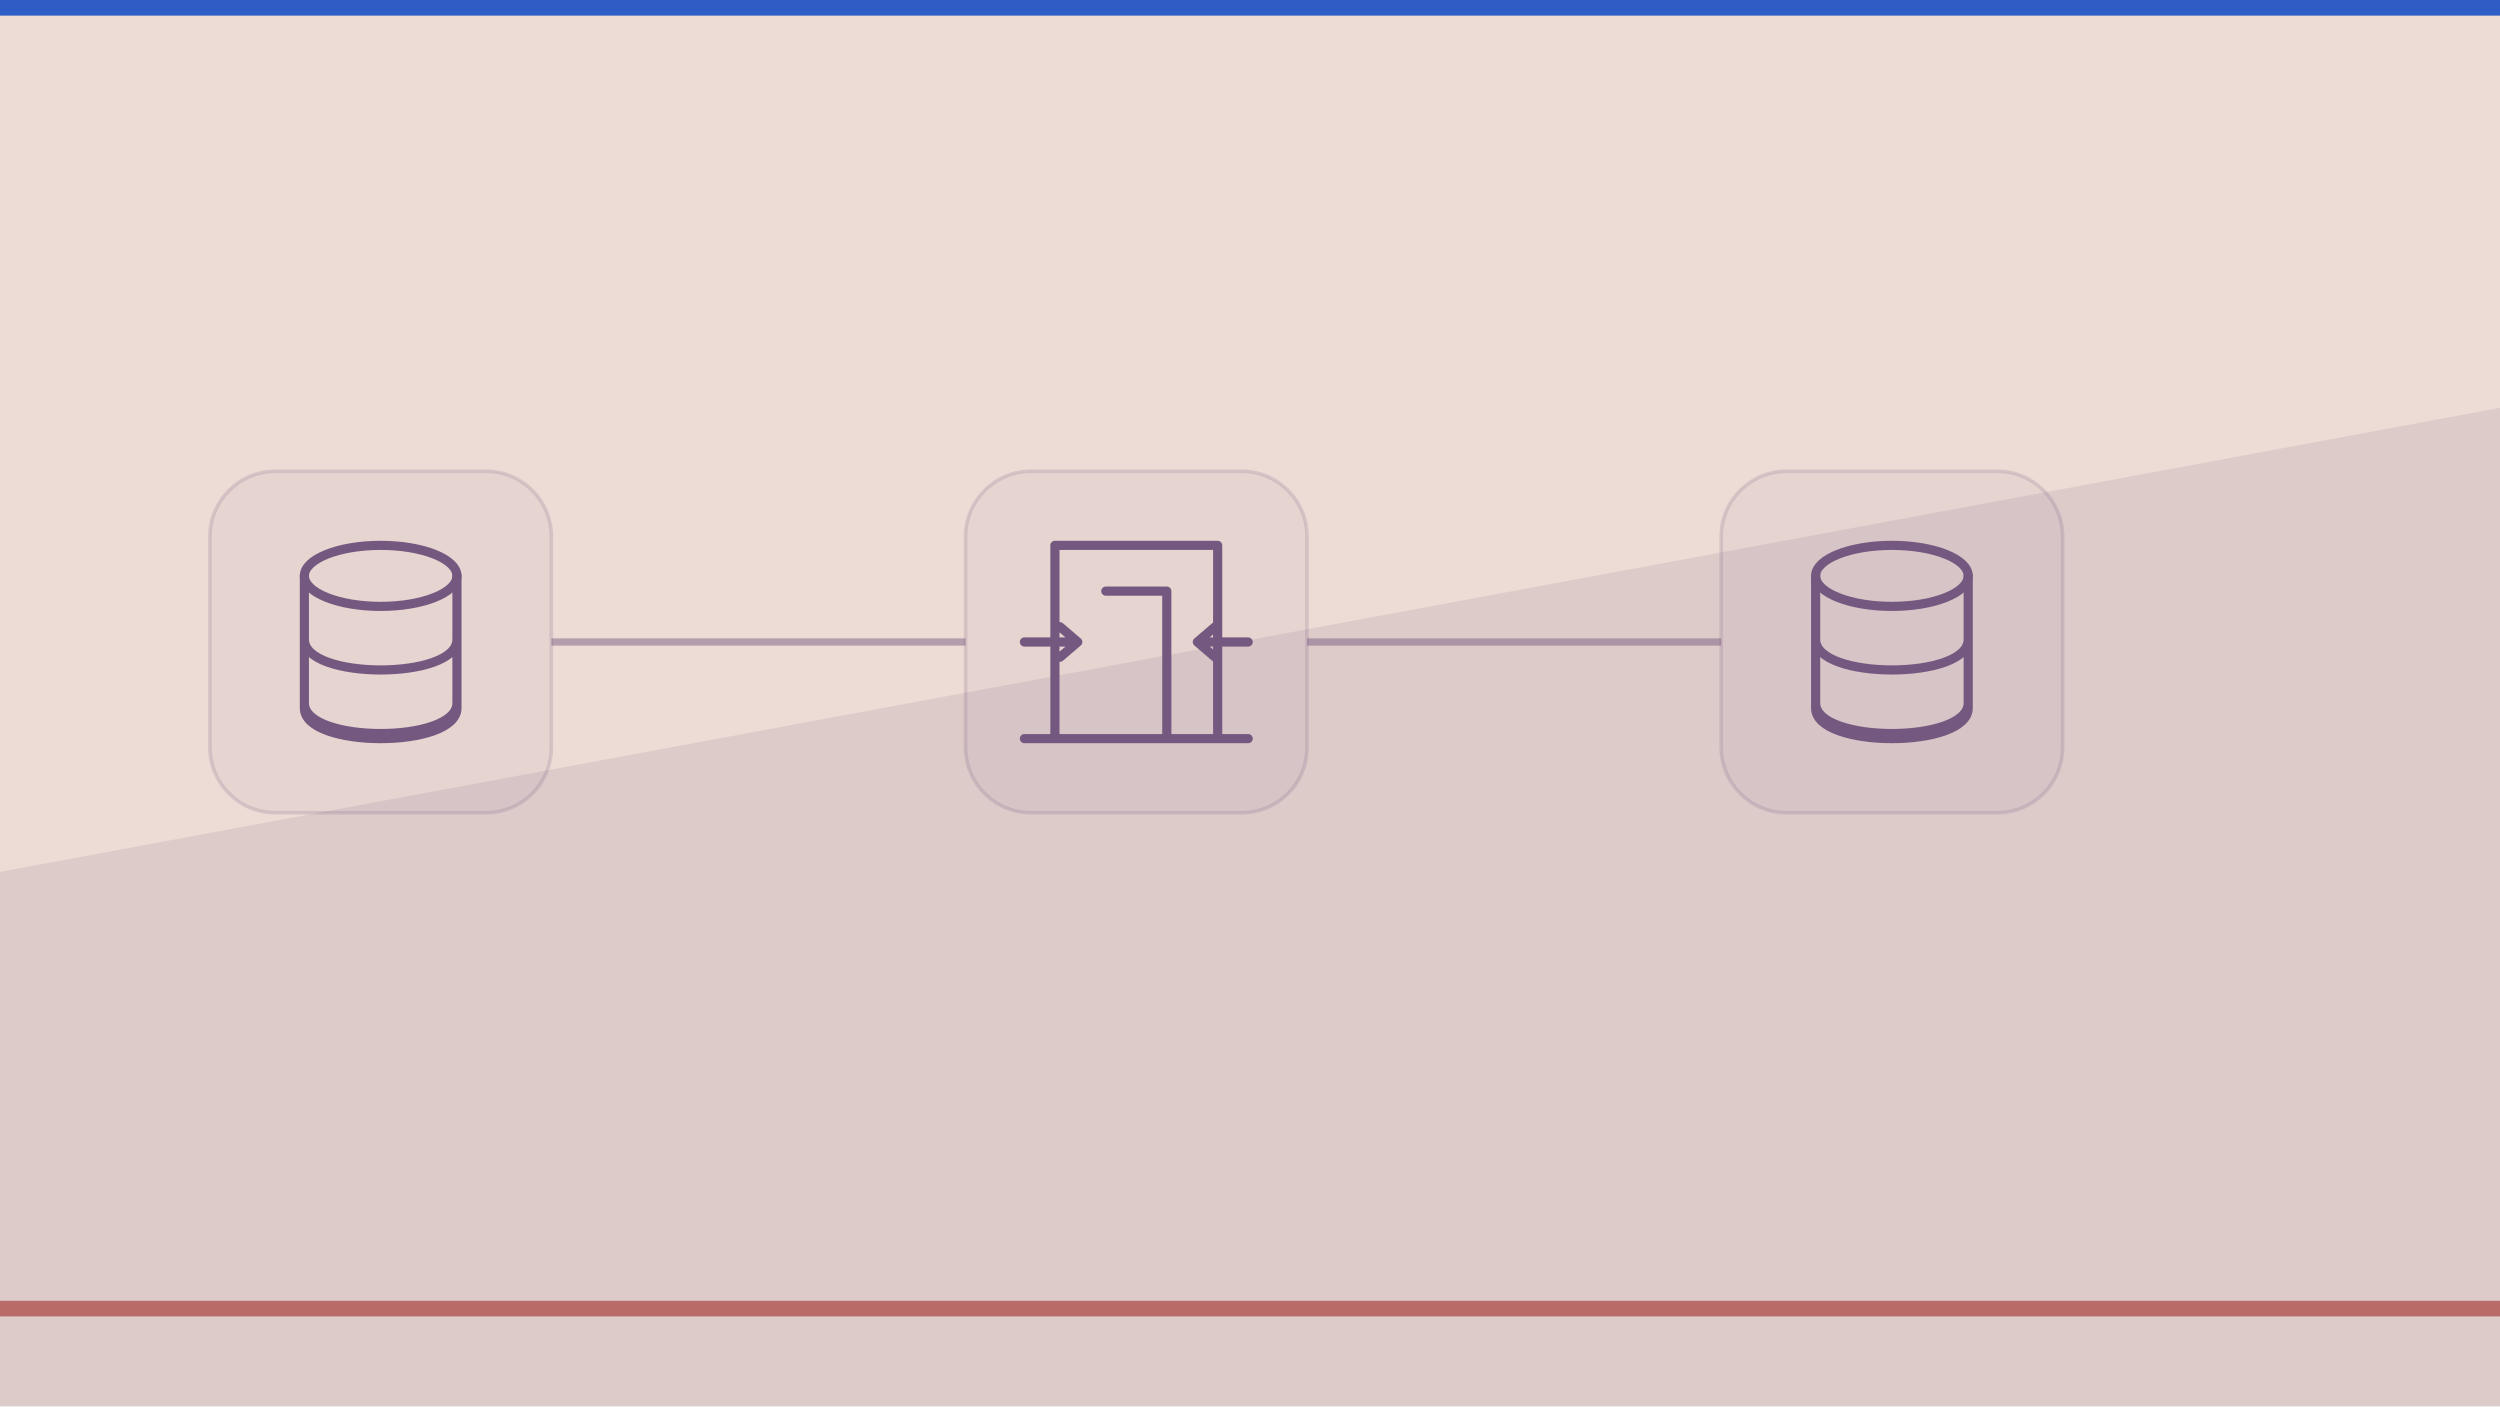
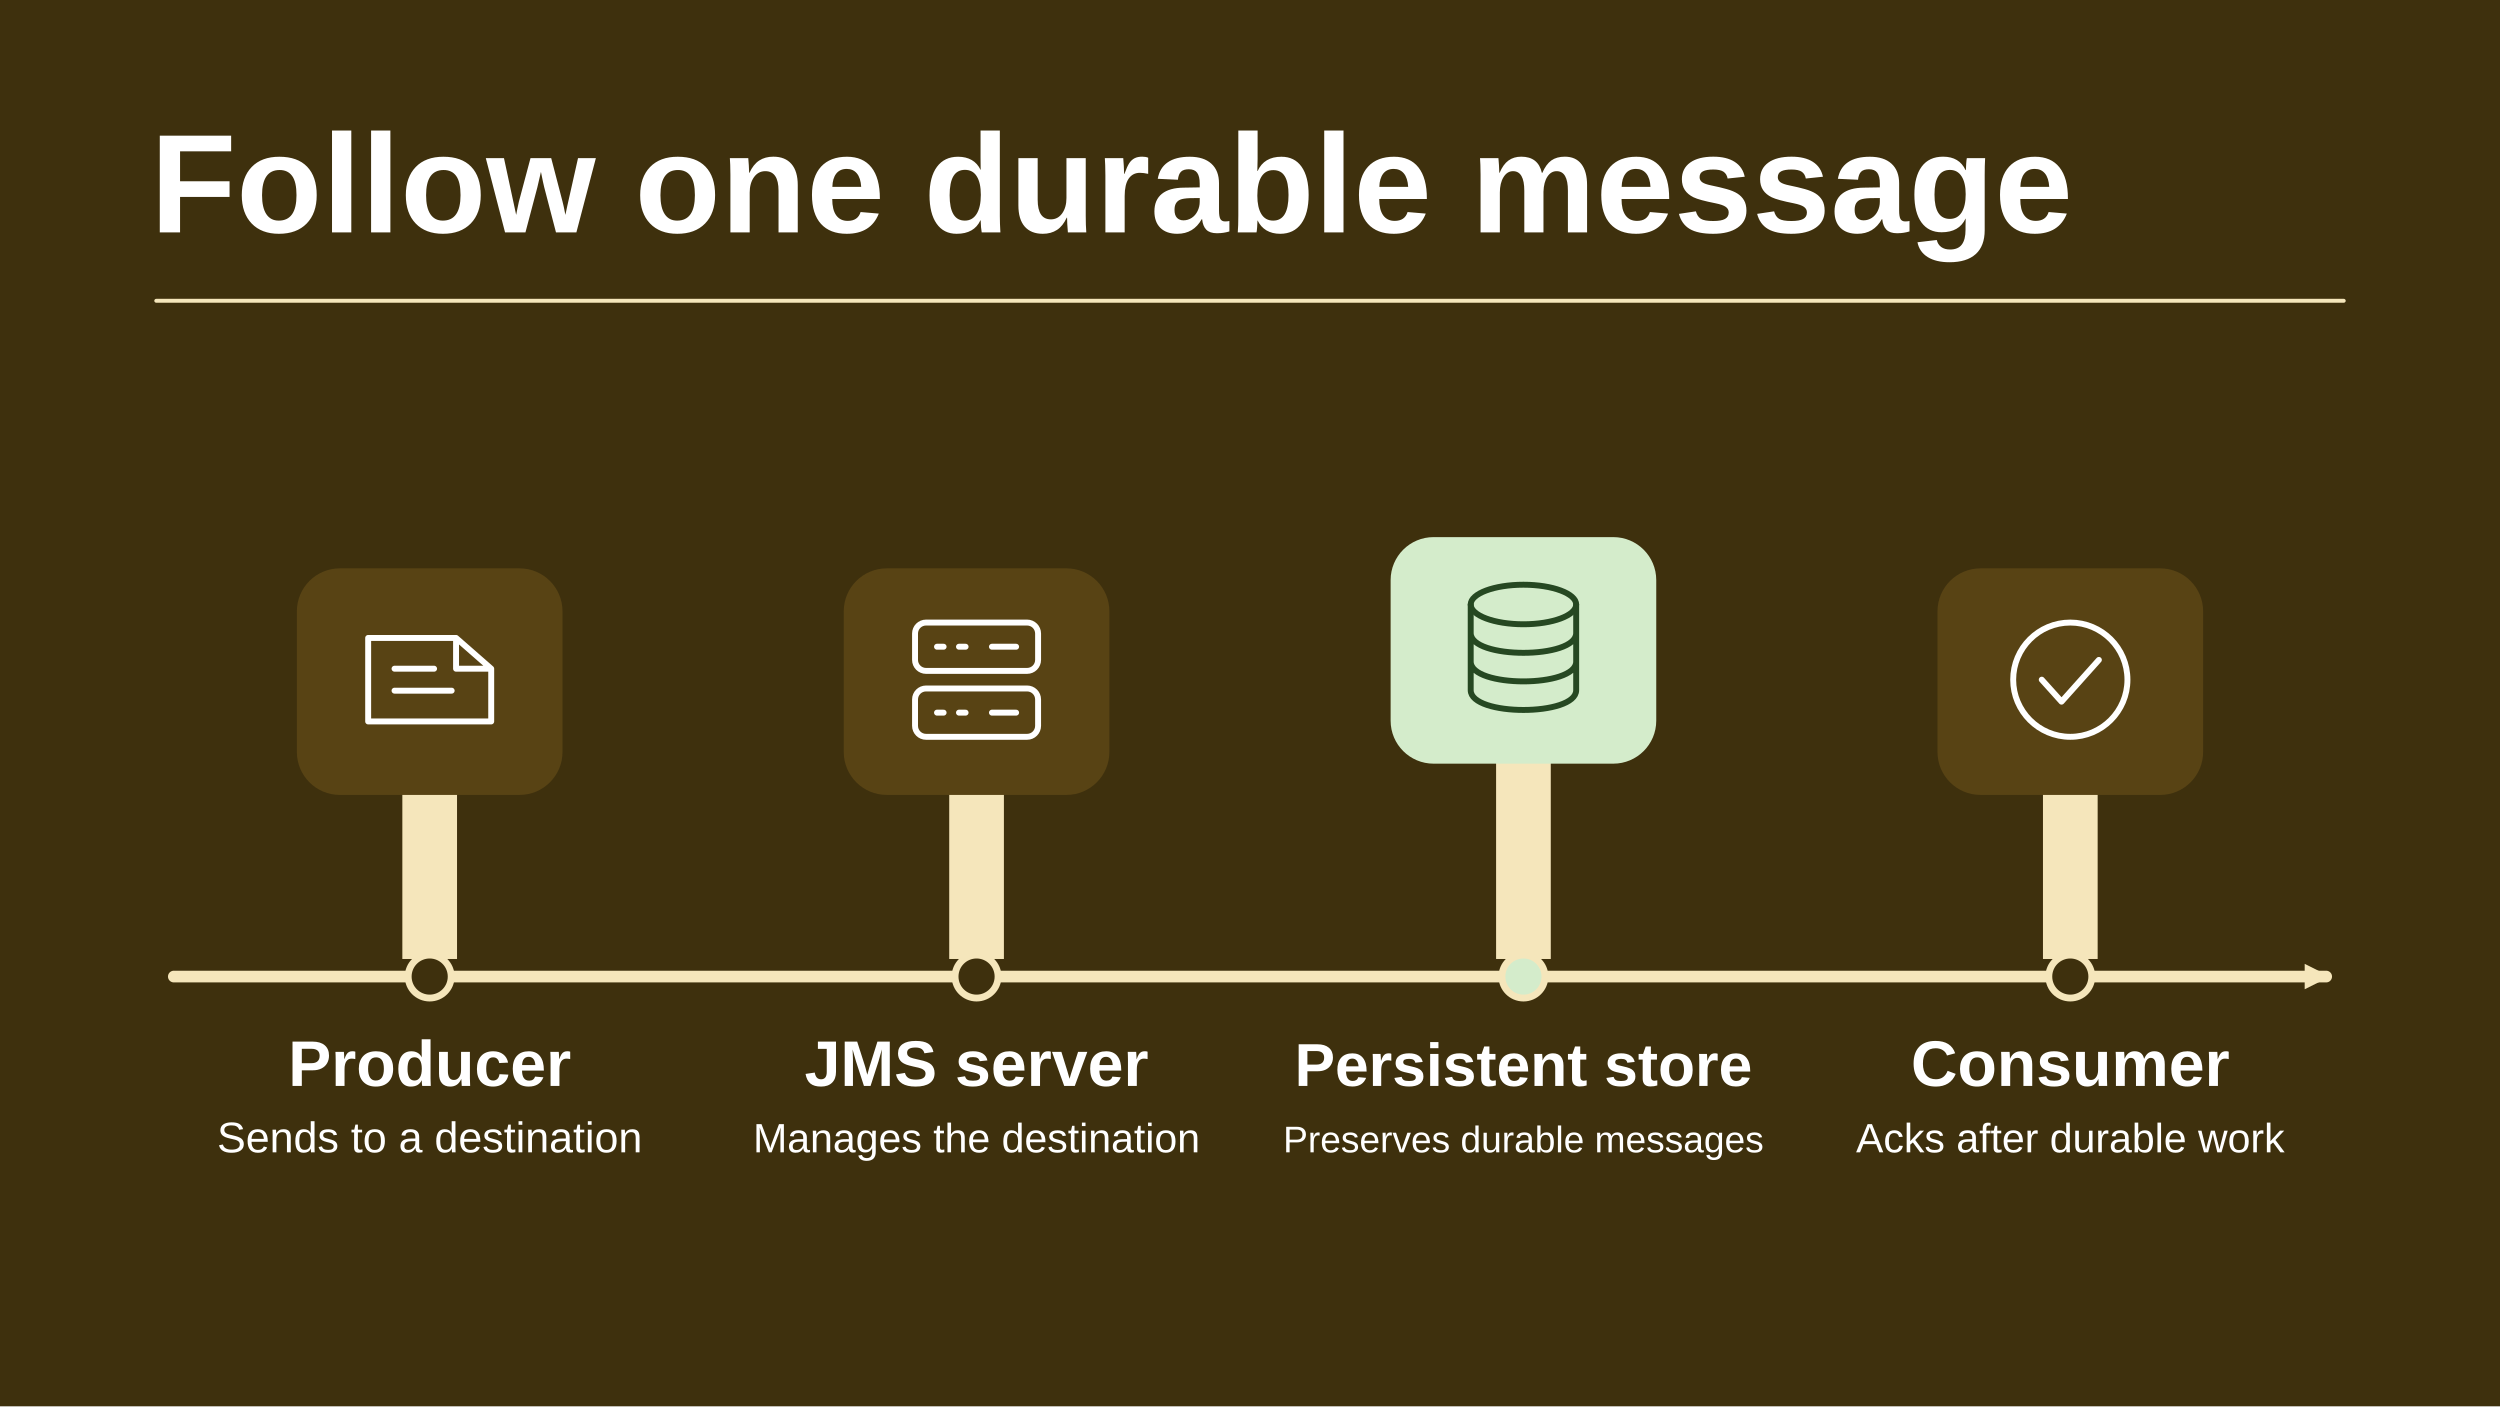
- <svg xmlns="http://www.w3.org/2000/svg" viewBox="0 0 1280 720" width="1280" height="720" role="img" aria-label="Conceptual illustration for WebLogic JMS in Production: Servers, Stores, and the Configuration That Survives Failover: Source, Processing, Consumer." preserveAspectRatio="xMidYMid meet" data-article-art="weblogic-jms-production-configuration" data-art-scene="stream" data-composition="process-strip">
-   <defs>
-     <clipPath id="cpcover-weblogic-jms-production-configuration">
-       <rect width="1280" height="720" />
-     </clipPath>
-   </defs>
-   <g clip-path="url(#cpcover-weblogic-jms-production-configuration)">
-     <rect width="1280" height="720" fill="#eddcd5" />
-     <g transform="translate(0 0) scale(2)">
-       <path d="M0 223.2L640 104.4V360H0z" fill="#755880" opacity=".13" />
-       <path d="M0 335H640" stroke="#ad4b47" stroke-width="4" opacity=".75" />
-       <path d="M0 0h640v4H0z" fill="#1b4fc4" opacity=".9" />
-       <g transform="translate(37 76) scale(0.93)">
-         <rect x="18" y="48" width="94" height="94" rx="18" fill="#755880" fill-opacity=".055" stroke="#755880" stroke-opacity=".18" />
-         <g transform="translate(30 60) scale(0.7)">
-           <g fill="none" stroke="#755880" stroke-width="3.6" stroke-linecap="round" stroke-linejoin="round">
-             <ellipse cx="50" cy="24" rx="30" ry="12" />
-             <path d="M20 24v52c0 16 60 16 60 0V24 M20 49c0 16 60 16 60 0 M20 74c0 16 60 16 60 0" />
-           </g>
-         </g>
-         <rect x="226" y="48" width="94" height="94" rx="18" fill="#755880" fill-opacity=".055" stroke="#755880" stroke-opacity=".18" />
-         <g transform="translate(238 60) scale(0.7)">
-           <g fill="none" stroke="#755880" stroke-width="3.6" stroke-linecap="round" stroke-linejoin="round">
-             <path d="M18 88V12h64v76M38 30h24v58M6 88h88 M6 50h20m48 0h20 M20 44l7 6-7 6m61-12l-7 6 7 6" />
-           </g>
-         </g>
-         <rect x="434" y="48" width="94" height="94" rx="18" fill="#755880" fill-opacity=".055" stroke="#755880" stroke-opacity=".18" />
-         <g transform="translate(446 60) scale(0.7)">
-           <g fill="none" stroke="#755880" stroke-width="3.6" stroke-linecap="round" stroke-linejoin="round">
-             <ellipse cx="50" cy="24" rx="30" ry="12" />
-             <path d="M20 24v52c0 16 60 16 60 0V24 M20 49c0 16 60 16 60 0 M20 74c0 16 60 16 60 0" />
-           </g>
-         </g>
-         <path d="M112 95L226 95" stroke="#755880" stroke-width="2" opacity=".48" fill="none" />
-         <path d="M320 95L434 95" stroke="#755880" stroke-width="2" opacity=".48" fill="none" />
+ <svg xmlns="http://www.w3.org/2000/svg" data-article-art="weblogic-jms-production-configuration" role="img" aria-label="A WebLogic JMS message is managed at a destination and retained in a persistent store until the consumer acknowledges its durable work." width="1280" height="720" viewBox="0 0 1280 720">
+   <svg width="100%" height="100%" viewBox="0 0 1280 720" preserveAspectRatio="xMidYMid slice" role="img" aria-label="A WebLogic JMS message is managed at a destination and retained in a persistent store until the consumer acknowledges its durable work.">
+     <defs>
+       <marker id="head" markerWidth="13" markerHeight="13" refX="11" refY="6.5" orient="auto" markerUnits="userSpaceOnUse">
+         <path d="M0 0L13 6.5 0 13Z" fill="#F5E6BB" />
+       </marker>
+     </defs>
+     <rect x="0" y="0" width="1280" height="720" rx="0" fill="#3E300D" stroke="none" stroke-width="2.5" />
+     <g font-family="Arial, Helvetica, sans-serif">
+       <text x="77" y="119" text-anchor="start" fill="#FFFFFF" font-size="72" font-weight="700">Follow one durable message</text>
+       <path d="M80 154H1200" fill="none" stroke="#F5E6BB" stroke-width="2" stroke-linejoin="round" stroke-linecap="round" />
+       <path d="M89 500H1191" fill="none" stroke="#F5E6BB" stroke-width="6" stroke-linejoin="round" stroke-linecap="round" marker-end="url(#head)" />
+       <path d="M206 491v-136h28v136Z" fill="#F5E6BB" />
+       <rect x="152" y="291" width="136" height="116" rx="22" fill="#584314" stroke="none" stroke-width="2.5" />
+       <g transform="translate(220 348) scale(1.125)" fill="none" stroke="#FFFFFF" stroke-width="2.7" stroke-linecap="round" stroke-linejoin="round">
+         <path d="M-28-19H12l16 14V19h-56Z M12-19V-5h16M-16-5H2m-18 10h26" />
      </g>
+       <circle cx="220" cy="500" r="11" fill="#3E300D" stroke="#F5E6BB" stroke-width="3.5" />
+       <text x="220" y="556" text-anchor="middle" fill="#FFFFFF" font-size="33" font-weight="700">Producer</text>
+       <text x="220" y="590" text-anchor="middle" fill="#FFFFFF" font-size="22" font-weight="400">Sends to a destination</text>
+       <path d="M486 491v-136h28v136Z" fill="#F5E6BB" />
+       <rect x="432" y="291" width="136" height="116" rx="22" fill="#584314" stroke="none" stroke-width="2.5" />
+       <g transform="translate(500 348) scale(1.125)" fill="none" stroke="#FFFFFF" stroke-width="2.7" stroke-linecap="round" stroke-linejoin="round">
+         <rect x="-28" y="-26" width="56" height="22" rx="5" />
+         <rect x="-28" y="4" width="56" height="22" rx="5" />
+         <path d="M-18-15h3m7 0h3m-13 30h3m7 0h3m12-30h11m-11 30h11" />
+       </g>
+       <circle cx="500" cy="500" r="11" fill="#3E300D" stroke="#F5E6BB" stroke-width="3.5" />
+       <text x="500" y="556" text-anchor="middle" fill="#FFFFFF" font-size="33" font-weight="700">JMS server</text>
+       <text x="500" y="590" text-anchor="middle" fill="#FFFFFF" font-size="21" font-weight="400">Manages the destination</text>
+       <path d="M766 491v-152h28v152Z" fill="#F5E6BB" />
+       <rect x="712" y="275" width="136" height="116" rx="22" fill="#D4ECCB" stroke="none" stroke-width="2.5" />
+       <g transform="translate(780 332) scale(1.125)" fill="none" stroke="#264822" stroke-width="2.7" stroke-linecap="round" stroke-linejoin="round">
+         <ellipse cy="-20" rx="24" ry="9" />
+         <path d="M-24-20v39c0 12 48 12 48 0v-39m-48 13c0 12 48 12 48 0m-48 13c0 12 48 12 48 0" />
+       </g>
+       <circle cx="780" cy="500" r="11" fill="#D4ECCB" stroke="#F5E6BB" stroke-width="3.5" />
+       <text x="780" y="556" text-anchor="middle" fill="#FFFFFF" font-size="31" font-weight="700">Persistent store</text>
+       <text x="780" y="590" text-anchor="middle" fill="#FFFFFF" font-size="19" font-weight="400">Preserves durable messages</text>
+       <path d="M1046 491v-136h28v136Z" fill="#F5E6BB" />
+       <rect x="992" y="291" width="136" height="116" rx="22" fill="#584314" stroke="none" stroke-width="2.5" />
+       <g transform="translate(1060 348) scale(1.125)" fill="none" stroke="#FFFFFF" stroke-width="2.7" stroke-linecap="round" stroke-linejoin="round">
+         <circle r="26" />
+         <path d="M-13 0l9 10 17-19" />
+       </g>
+       <circle cx="1060" cy="500" r="11" fill="#3E300D" stroke="#F5E6BB" stroke-width="3.5" />
+       <text x="1060" y="556" text-anchor="middle" fill="#FFFFFF" font-size="33" font-weight="700">Consumer</text>
+       <text x="1060" y="590" text-anchor="middle" fill="#FFFFFF" font-size="21" font-weight="400">Acks after durable work</text>
    </g>
-   </g>
+   </svg>
</svg>
